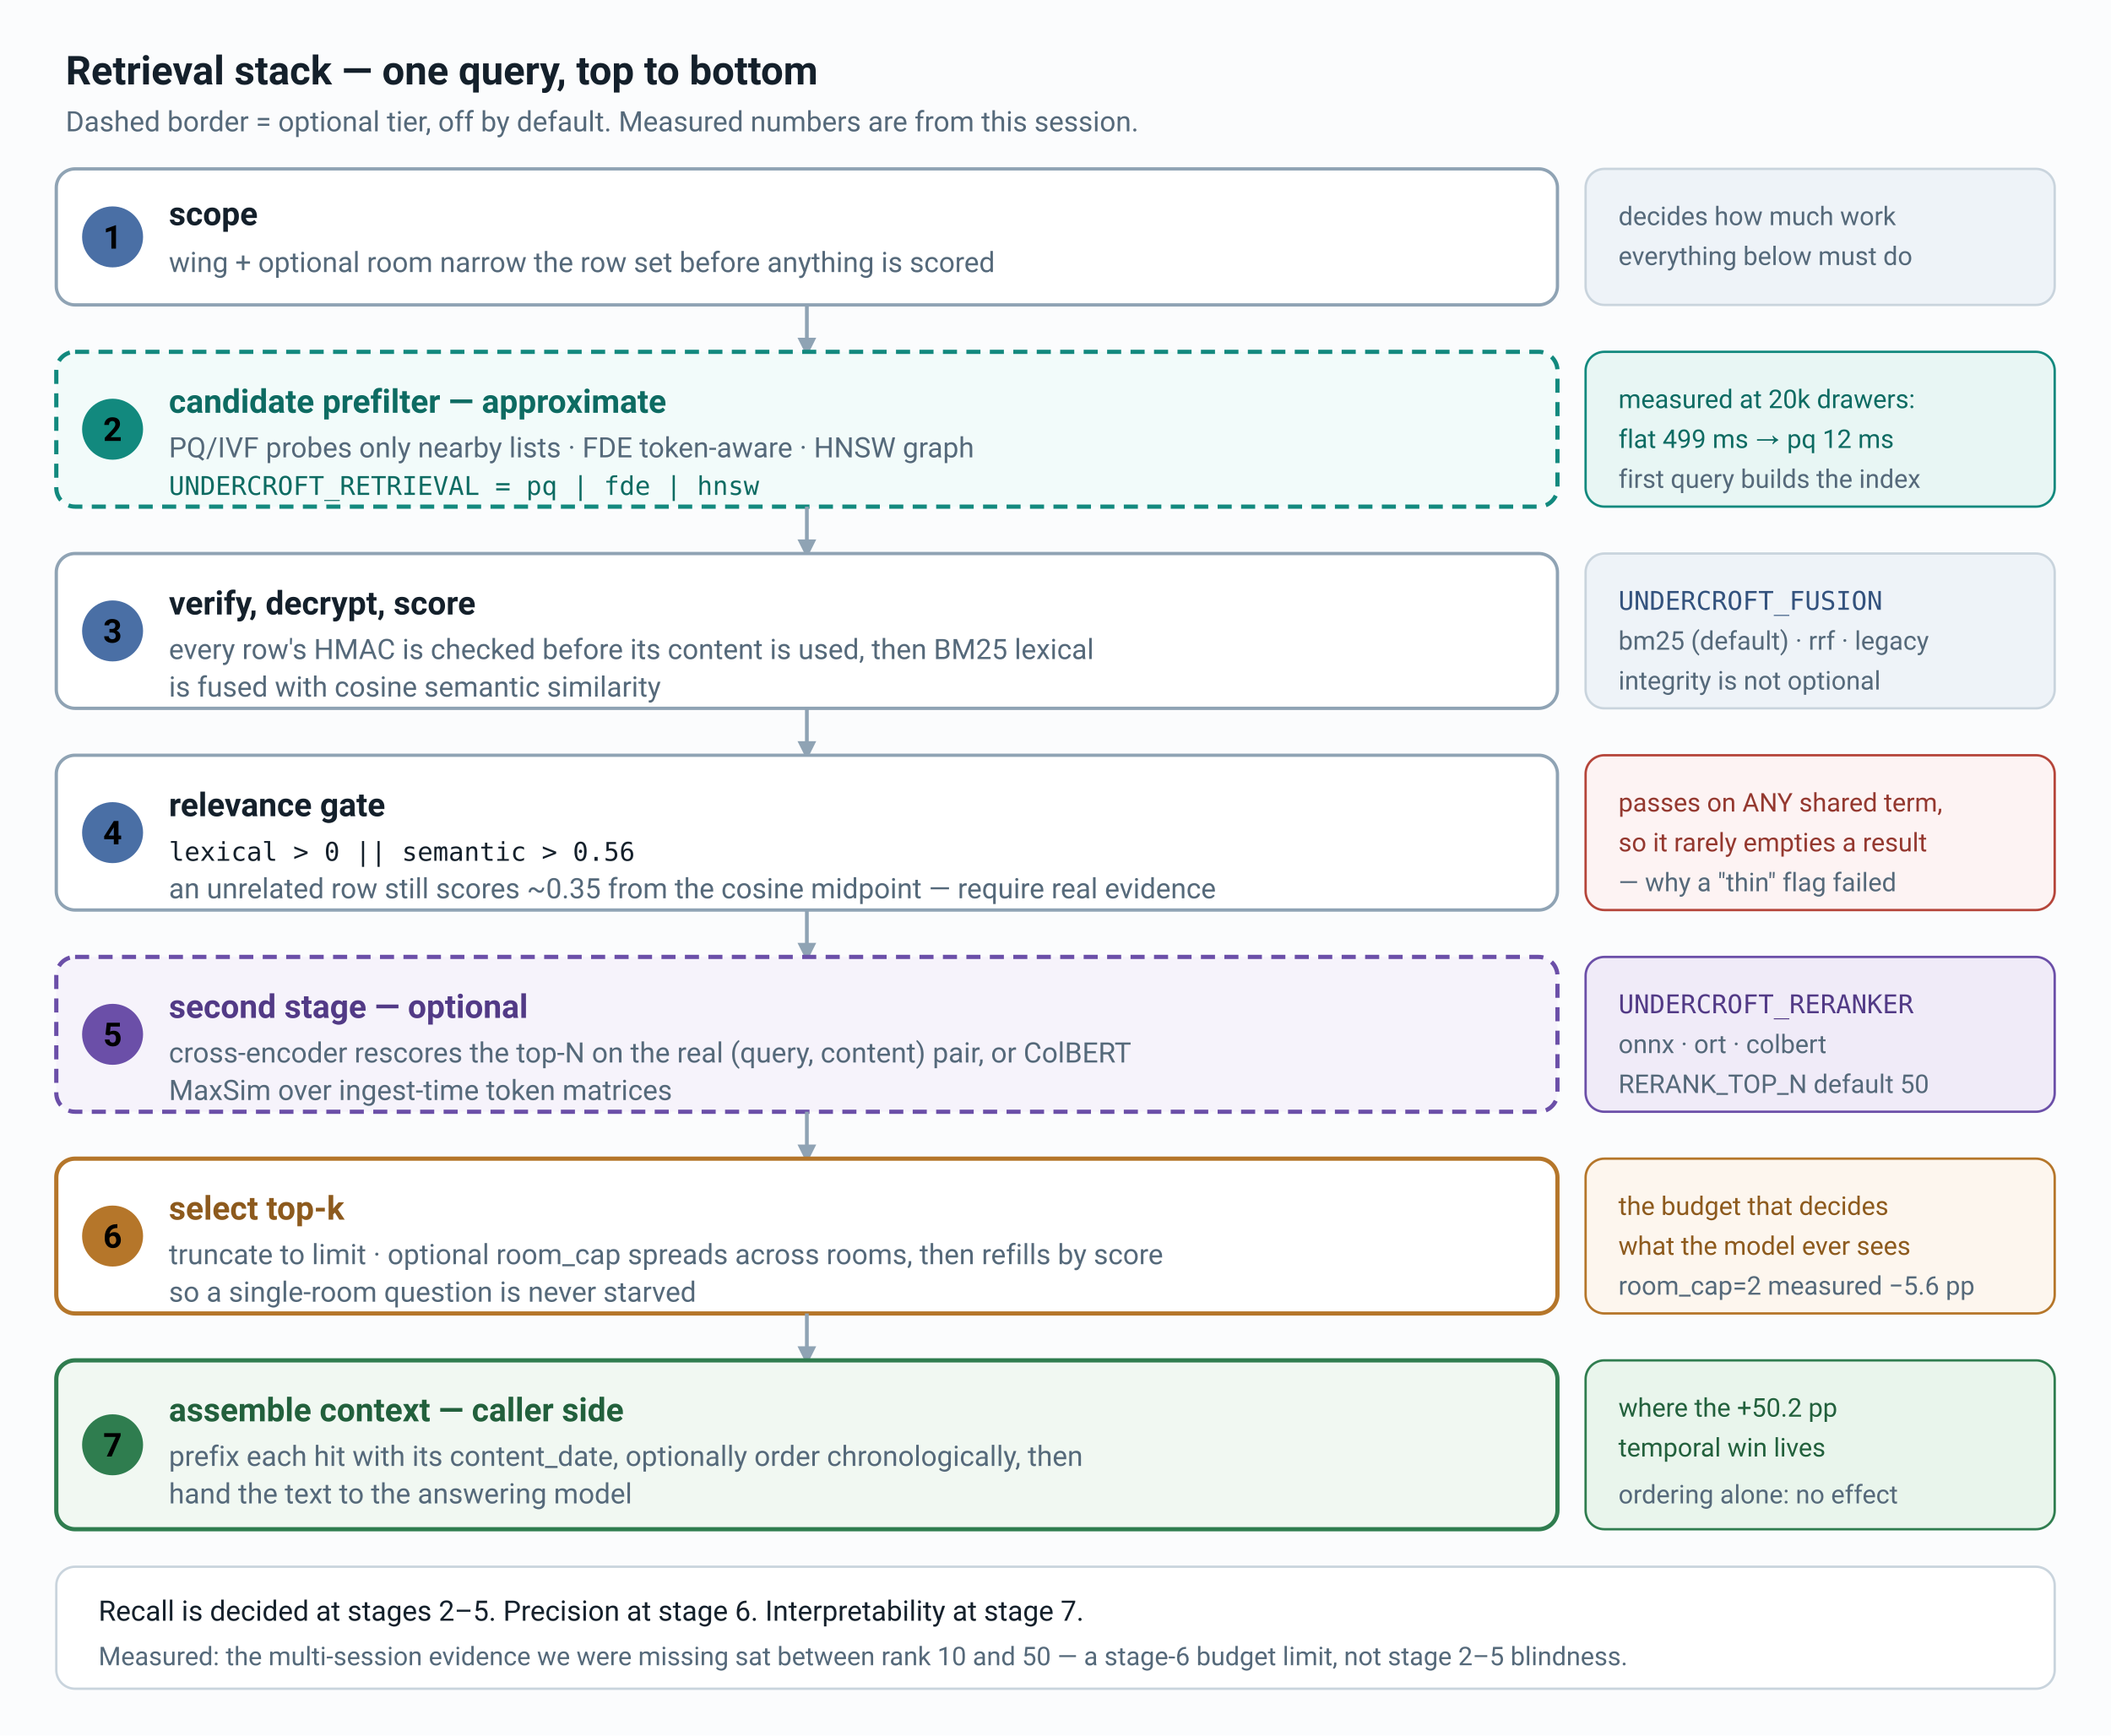
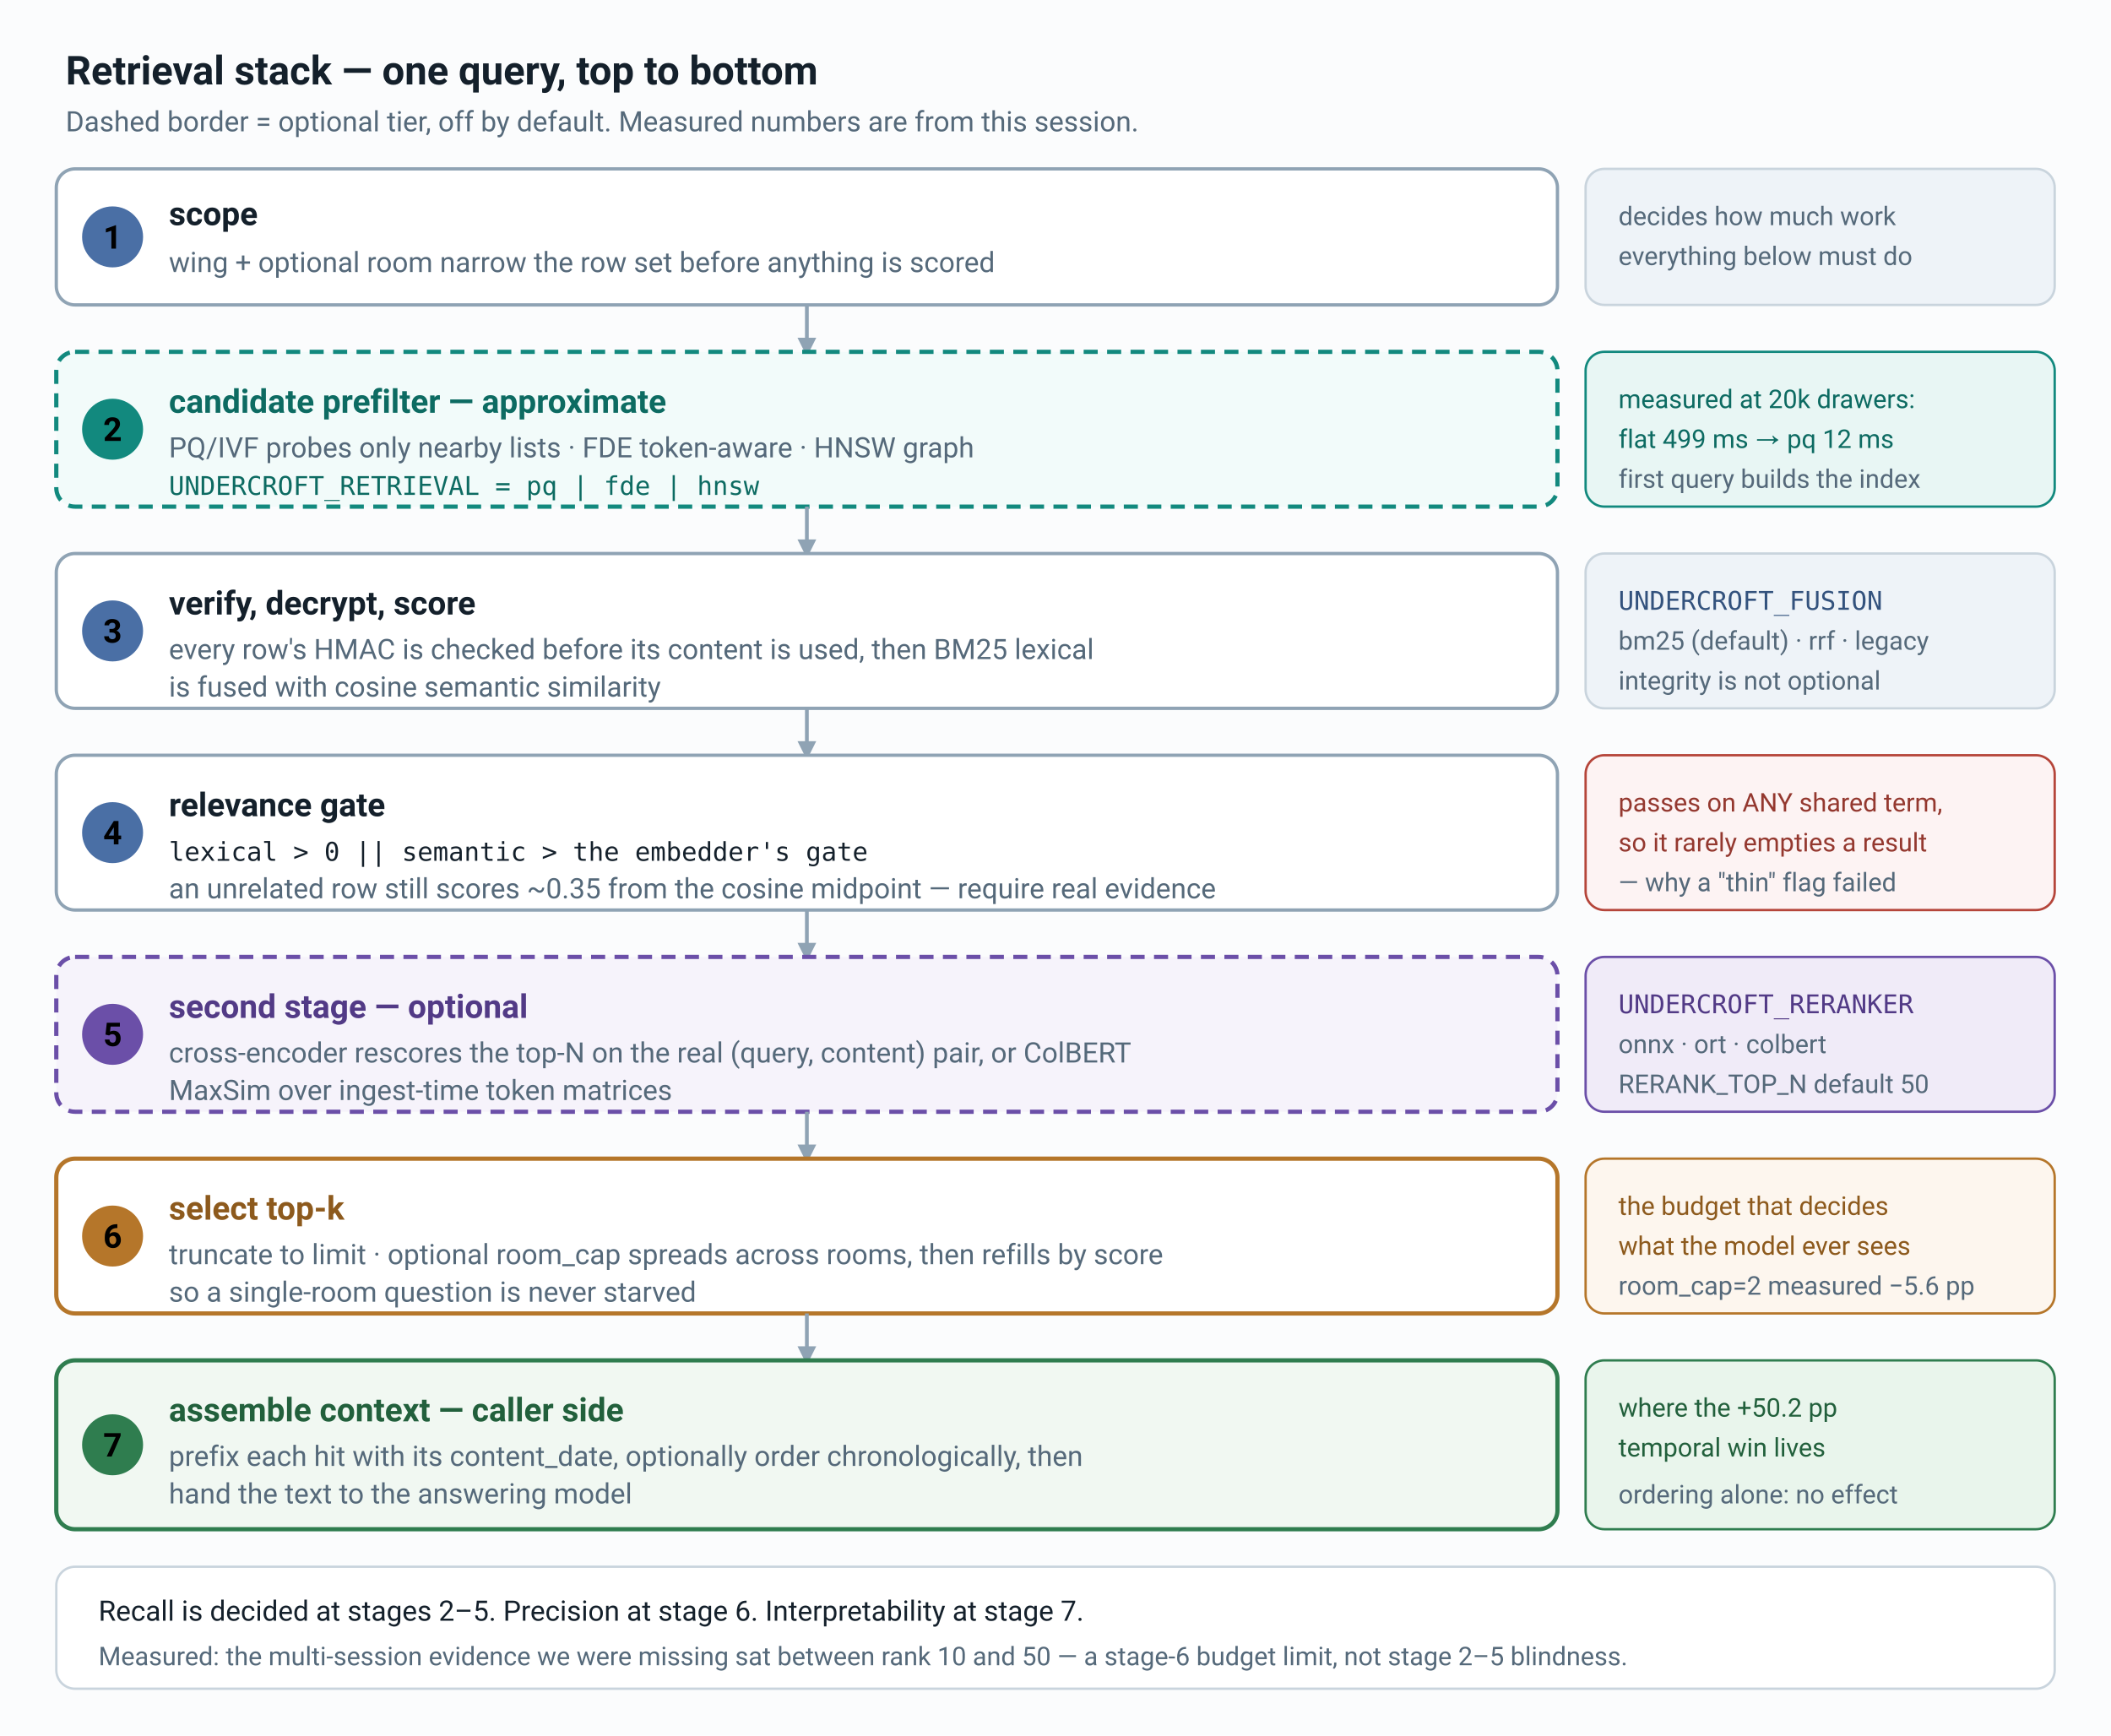
<svg xmlns="http://www.w3.org/2000/svg" viewBox="0 0 900 740" width="900" height="740" role="img" aria-labelledby="t d">
  <style>
  .f { font-family: -apple-system, BlinkMacSystemFont, "Segoe UI", Roboto, Helvetica, Arial, sans-serif; }
  .h { font-size: 17px; font-weight: 600; }
  .l { font-size: 14px; font-weight: 600; }
  .b { font-size: 12px; }
  .s { font-size: 11px; }
  .mono { font-family: ui-monospace, SFMono-Regular, Menlo, Consolas, monospace; font-size: 11px; }
  .ink { fill: var(--d-ink,#14202b); }
  .dim { fill: var(--d-dim,#55697a); }
  @media (prefers-color-scheme: dark) {
    svg { --d-bg:#0f1419; --d-card:#161c23; --d-card2:#1b222b; --d-line:#2b3540;
      --d-line2:#4a5b6b; --d-ink:#e4ebf1; --d-dim:#9aabba; --d-on:#0f1419;
      --d-teal:#2ba99c; --d-teal-bg:#0e2523; --d-teal-bg2:#123430; --d-teal-ink:#6fd8cc;
      --d-blue:#6d94c8; --d-blue-bg:#131d2b; --d-blue-ink:#9dbde3;
      --d-amber:#d1953f; --d-amber-bg:#261c0f; --d-amber-ink:#e8bc78;
      --d-violet:#9277c9; --d-violet-bg:#1c1730; --d-violet-bg2:#241d3d; --d-violet-ink:#b9a3e3;
      --d-green:#4fa570; --d-green-bg:#10231a; --d-green-bg2:#153021; --d-green-ink:#86cf9f;
      --d-red:#d1685c; --d-red-bg:#2a1614; --d-red-ink:#eb9a90; }
  }
</style>
  <rect width="900" height="740" fill="var(--d-bg,#fbfcfd)" />
  <text x="28" y="36" class="f h ink">Retrieval stack — one query, top to bottom</text>
  <text x="28" y="56" class="f b dim">Dashed border = optional tier, off by default. Measured numbers are from this session.</text>
  <rect x="24" y="72" width="640" height="58" rx="8" fill="var(--d-card,#ffffff)" stroke="var(--d-line2,#8fa3b4)" stroke-width="1.4" />
  <circle cx="48" cy="101" r="13" fill="var(--d-blue,#4a6fa5)" />
  <text x="48" y="106" class="f l" fill="var(--d-on,var(--d-card,#ffffff))" text-anchor="middle">1</text>
  <text x="72" y="96" class="f l ink">scope</text>
  <text x="72" y="116" class="f b dim">wing + optional room narrow the row set before anything is scored</text>
  <rect x="676" y="72" width="200" height="58" rx="8" fill="var(--d-blue-bg,#eef3f8)" stroke="var(--d-line,#c9d4dd)" />
  <text x="690" y="96" class="f s dim">decides how much work</text>
  <text x="690" y="113" class="f s dim">everything below must do</text>
  <path d="M344 130 L344 148" stroke="var(--d-line2,#8fa3b4)" stroke-width="1.6" marker-end="url(#a)" />
  <rect x="24" y="150" width="640" height="66" rx="8" fill="var(--d-teal-bg,#f2fbfa)" stroke="var(--d-teal,#12897e)" stroke-width="1.8" stroke-dasharray="6 4" />
  <circle cx="48" cy="183" r="13" fill="var(--d-teal,#12897e)" />
  <text x="48" y="188" class="f l" fill="var(--d-on,var(--d-card,#ffffff))" text-anchor="middle">2</text>
  <text x="72" y="176" class="f l" fill="var(--d-teal-ink,#0d6b62)">candidate prefilter — approximate</text>
  <text x="72" y="195" class="f b dim">PQ/IVF probes only nearby lists · FDE token-aware · HNSW graph</text>
  <text x="72" y="211" class="f mono" fill="var(--d-teal-ink,#0d6b62)">UNDERCROFT_RETRIEVAL = pq | fde | hnsw</text>
  <rect x="676" y="150" width="200" height="66" rx="8" fill="var(--d-teal-bg2,#e8f6f4)" stroke="var(--d-teal,#12897e)" />
  <text x="690" y="174" class="f s" fill="var(--d-teal-ink,#0d6b62)">measured at 20k drawers:</text>
  <text x="690" y="191" class="f s" fill="var(--d-teal-ink,#0d6b62)">flat 499 ms → pq 12 ms</text>
  <text x="690" y="208" class="f s dim">first query builds the index</text>
  <path d="M344 216 L344 234" stroke="var(--d-line2,#8fa3b4)" stroke-width="1.6" marker-end="url(#a)" />
  <rect x="24" y="236" width="640" height="66" rx="8" fill="var(--d-card,#ffffff)" stroke="var(--d-line2,#8fa3b4)" stroke-width="1.4" />
  <circle cx="48" cy="269" r="13" fill="var(--d-blue,#4a6fa5)" />
  <text x="48" y="274" class="f l" fill="var(--d-on,var(--d-card,#ffffff))" text-anchor="middle">3</text>
  <text x="72" y="262" class="f l ink">verify, decrypt, score</text>
  <text x="72" y="281" class="f b dim">every row's HMAC is checked before its content is used, then BM25 lexical</text>
  <text x="72" y="297" class="f b dim">is fused with cosine semantic similarity</text>
  <rect x="676" y="236" width="200" height="66" rx="8" fill="var(--d-blue-bg,#eef3f8)" stroke="var(--d-line,#c9d4dd)" />
  <text x="690" y="260" class="f mono" fill="var(--d-blue-ink,#33527d)">UNDERCROFT_FUSION</text>
  <text x="690" y="277" class="f s dim">bm25 (default) · rrf · legacy</text>
  <text x="690" y="294" class="f s dim">integrity is not optional</text>
  <path d="M344 302 L344 320" stroke="var(--d-line2,#8fa3b4)" stroke-width="1.6" marker-end="url(#a)" />
  <rect x="24" y="322" width="640" height="66" rx="8" fill="var(--d-card,#ffffff)" stroke="var(--d-line2,#8fa3b4)" stroke-width="1.4" />
  <circle cx="48" cy="355" r="13" fill="var(--d-blue,#4a6fa5)" />
  <text x="48" y="360" class="f l" fill="var(--d-on,var(--d-card,#ffffff))" text-anchor="middle">4</text>
  <text x="72" y="348" class="f l ink">relevance gate</text>
-   <text x="72" y="367" class="f mono ink">lexical &gt; 0 || semantic &gt; 0.56</text>
+   <text x="72" y="367" class="f mono ink">lexical &gt; 0 || semantic &gt; the embedder's gate</text>
  <text x="72" y="383" class="f b dim">an unrelated row still scores ~0.35 from the cosine midpoint — require real evidence</text>
  <rect x="676" y="322" width="200" height="66" rx="8" fill="var(--d-red-bg,#fdf3f3)" stroke="var(--d-red,#b5453a)" />
  <text x="690" y="346" class="f s" fill="var(--d-red-ink,#94382f)">passes on ANY shared term,</text>
  <text x="690" y="363" class="f s" fill="var(--d-red-ink,#94382f)">so it rarely empties a result</text>
  <text x="690" y="380" class="f s dim">— why a "thin" flag failed</text>
  <path d="M344 388 L344 406" stroke="var(--d-line2,#8fa3b4)" stroke-width="1.6" marker-end="url(#a)" />
  <rect x="24" y="408" width="640" height="66" rx="8" fill="var(--d-violet-bg,#f6f3fb)" stroke="var(--d-violet,#6b4fa8)" stroke-width="1.8" stroke-dasharray="6 4" />
  <circle cx="48" cy="441" r="13" fill="var(--d-violet,#6b4fa8)" />
  <text x="48" y="446" class="f l" fill="var(--d-on,var(--d-card,#ffffff))" text-anchor="middle">5</text>
  <text x="72" y="434" class="f l" fill="var(--d-violet-ink,#523a86)">second stage — optional</text>
  <text x="72" y="453" class="f b dim">cross-encoder rescores the top-N on the real (query, content) pair, or ColBERT</text>
  <text x="72" y="469" class="f b dim">MaxSim over ingest-time token matrices</text>
  <rect x="676" y="408" width="200" height="66" rx="8" fill="var(--d-violet-bg2,#f0ebf8)" stroke="var(--d-violet,#6b4fa8)" />
  <text x="690" y="432" class="f mono" fill="var(--d-violet-ink,#523a86)">UNDERCROFT_RERANKER</text>
  <text x="690" y="449" class="f s dim">onnx · ort · colbert</text>
  <text x="690" y="466" class="f s dim">RERANK_TOP_N default 50</text>
  <path d="M344 474 L344 492" stroke="var(--d-line2,#8fa3b4)" stroke-width="1.6" marker-end="url(#a)" />
  <rect x="24" y="494" width="640" height="66" rx="8" fill="var(--d-card,#ffffff)" stroke="var(--d-amber,#b5762a)" stroke-width="1.8" />
  <circle cx="48" cy="527" r="13" fill="var(--d-amber,#b5762a)" />
  <text x="48" y="532" class="f l" fill="var(--d-on,var(--d-card,#ffffff))" text-anchor="middle">6</text>
  <text x="72" y="520" class="f l" fill="var(--d-amber-ink,#8d5a1d)">select top-k</text>
  <text x="72" y="539" class="f b dim">truncate to limit · optional room_cap spreads across rooms, then refills by score</text>
  <text x="72" y="555" class="f b dim">so a single-room question is never starved</text>
  <rect x="676" y="494" width="200" height="66" rx="8" fill="var(--d-amber-bg,#fdf6ee)" stroke="var(--d-amber,#b5762a)" />
  <text x="690" y="518" class="f s" fill="var(--d-amber-ink,#8d5a1d)">the budget that decides</text>
  <text x="690" y="535" class="f s" fill="var(--d-amber-ink,#8d5a1d)">what the model ever sees</text>
  <text x="690" y="552" class="f s dim">room_cap=2 measured −5.6 pp</text>
  <path d="M344 560 L344 578" stroke="var(--d-line2,#8fa3b4)" stroke-width="1.6" marker-end="url(#a)" />
  <rect x="24" y="580" width="640" height="72" rx="8" fill="var(--d-green-bg,#f1f8f2)" stroke="var(--d-green,#2f7d4f)" stroke-width="1.8" />
  <circle cx="48" cy="616" r="13" fill="var(--d-green,#2f7d4f)" />
  <text x="48" y="621" class="f l" fill="var(--d-on,var(--d-card,#ffffff))" text-anchor="middle">7</text>
  <text x="72" y="606" class="f l" fill="var(--d-green-ink,#22603c)">assemble context — caller side</text>
  <text x="72" y="625" class="f b dim">prefix each hit with its content_date, optionally order chronologically, then</text>
  <text x="72" y="641" class="f b dim">hand the text to the answering model</text>
  <rect x="676" y="580" width="200" height="72" rx="8" fill="var(--d-green-bg2,#e9f5ec)" stroke="var(--d-green,#2f7d4f)" />
  <text x="690" y="604" class="f s" fill="var(--d-green-ink,#22603c)">where the +50.2 pp</text>
  <text x="690" y="621" class="f s" fill="var(--d-green-ink,#22603c)">temporal win lives</text>
  <text x="690" y="641" class="f s dim">ordering alone: no effect</text>
  <rect x="24" y="668" width="852" height="52" rx="8" fill="var(--d-card,#ffffff)" stroke="var(--d-line,#c9d4dd)" />
  <text x="42" y="691" class="f b ink">Recall is decided at stages 2–5. Precision at stage 6. Interpretability at stage 7.</text>
  <text x="42" y="710" class="f s dim">Measured: the multi-session evidence we were missing sat between rank 10 and 50 — a stage-6 budget limit, not stage 2–5 blindness.</text>
  <defs>
    <marker id="a" viewBox="0 0 10 10" refX="5" refY="5" markerWidth="5" markerHeight="5" orient="auto-start-reverse">
      <path d="M 0 0 L 10 5 L 0 10 z" fill="var(--d-line2,#8fa3b4)" />
    </marker>
  </defs>
</svg>
